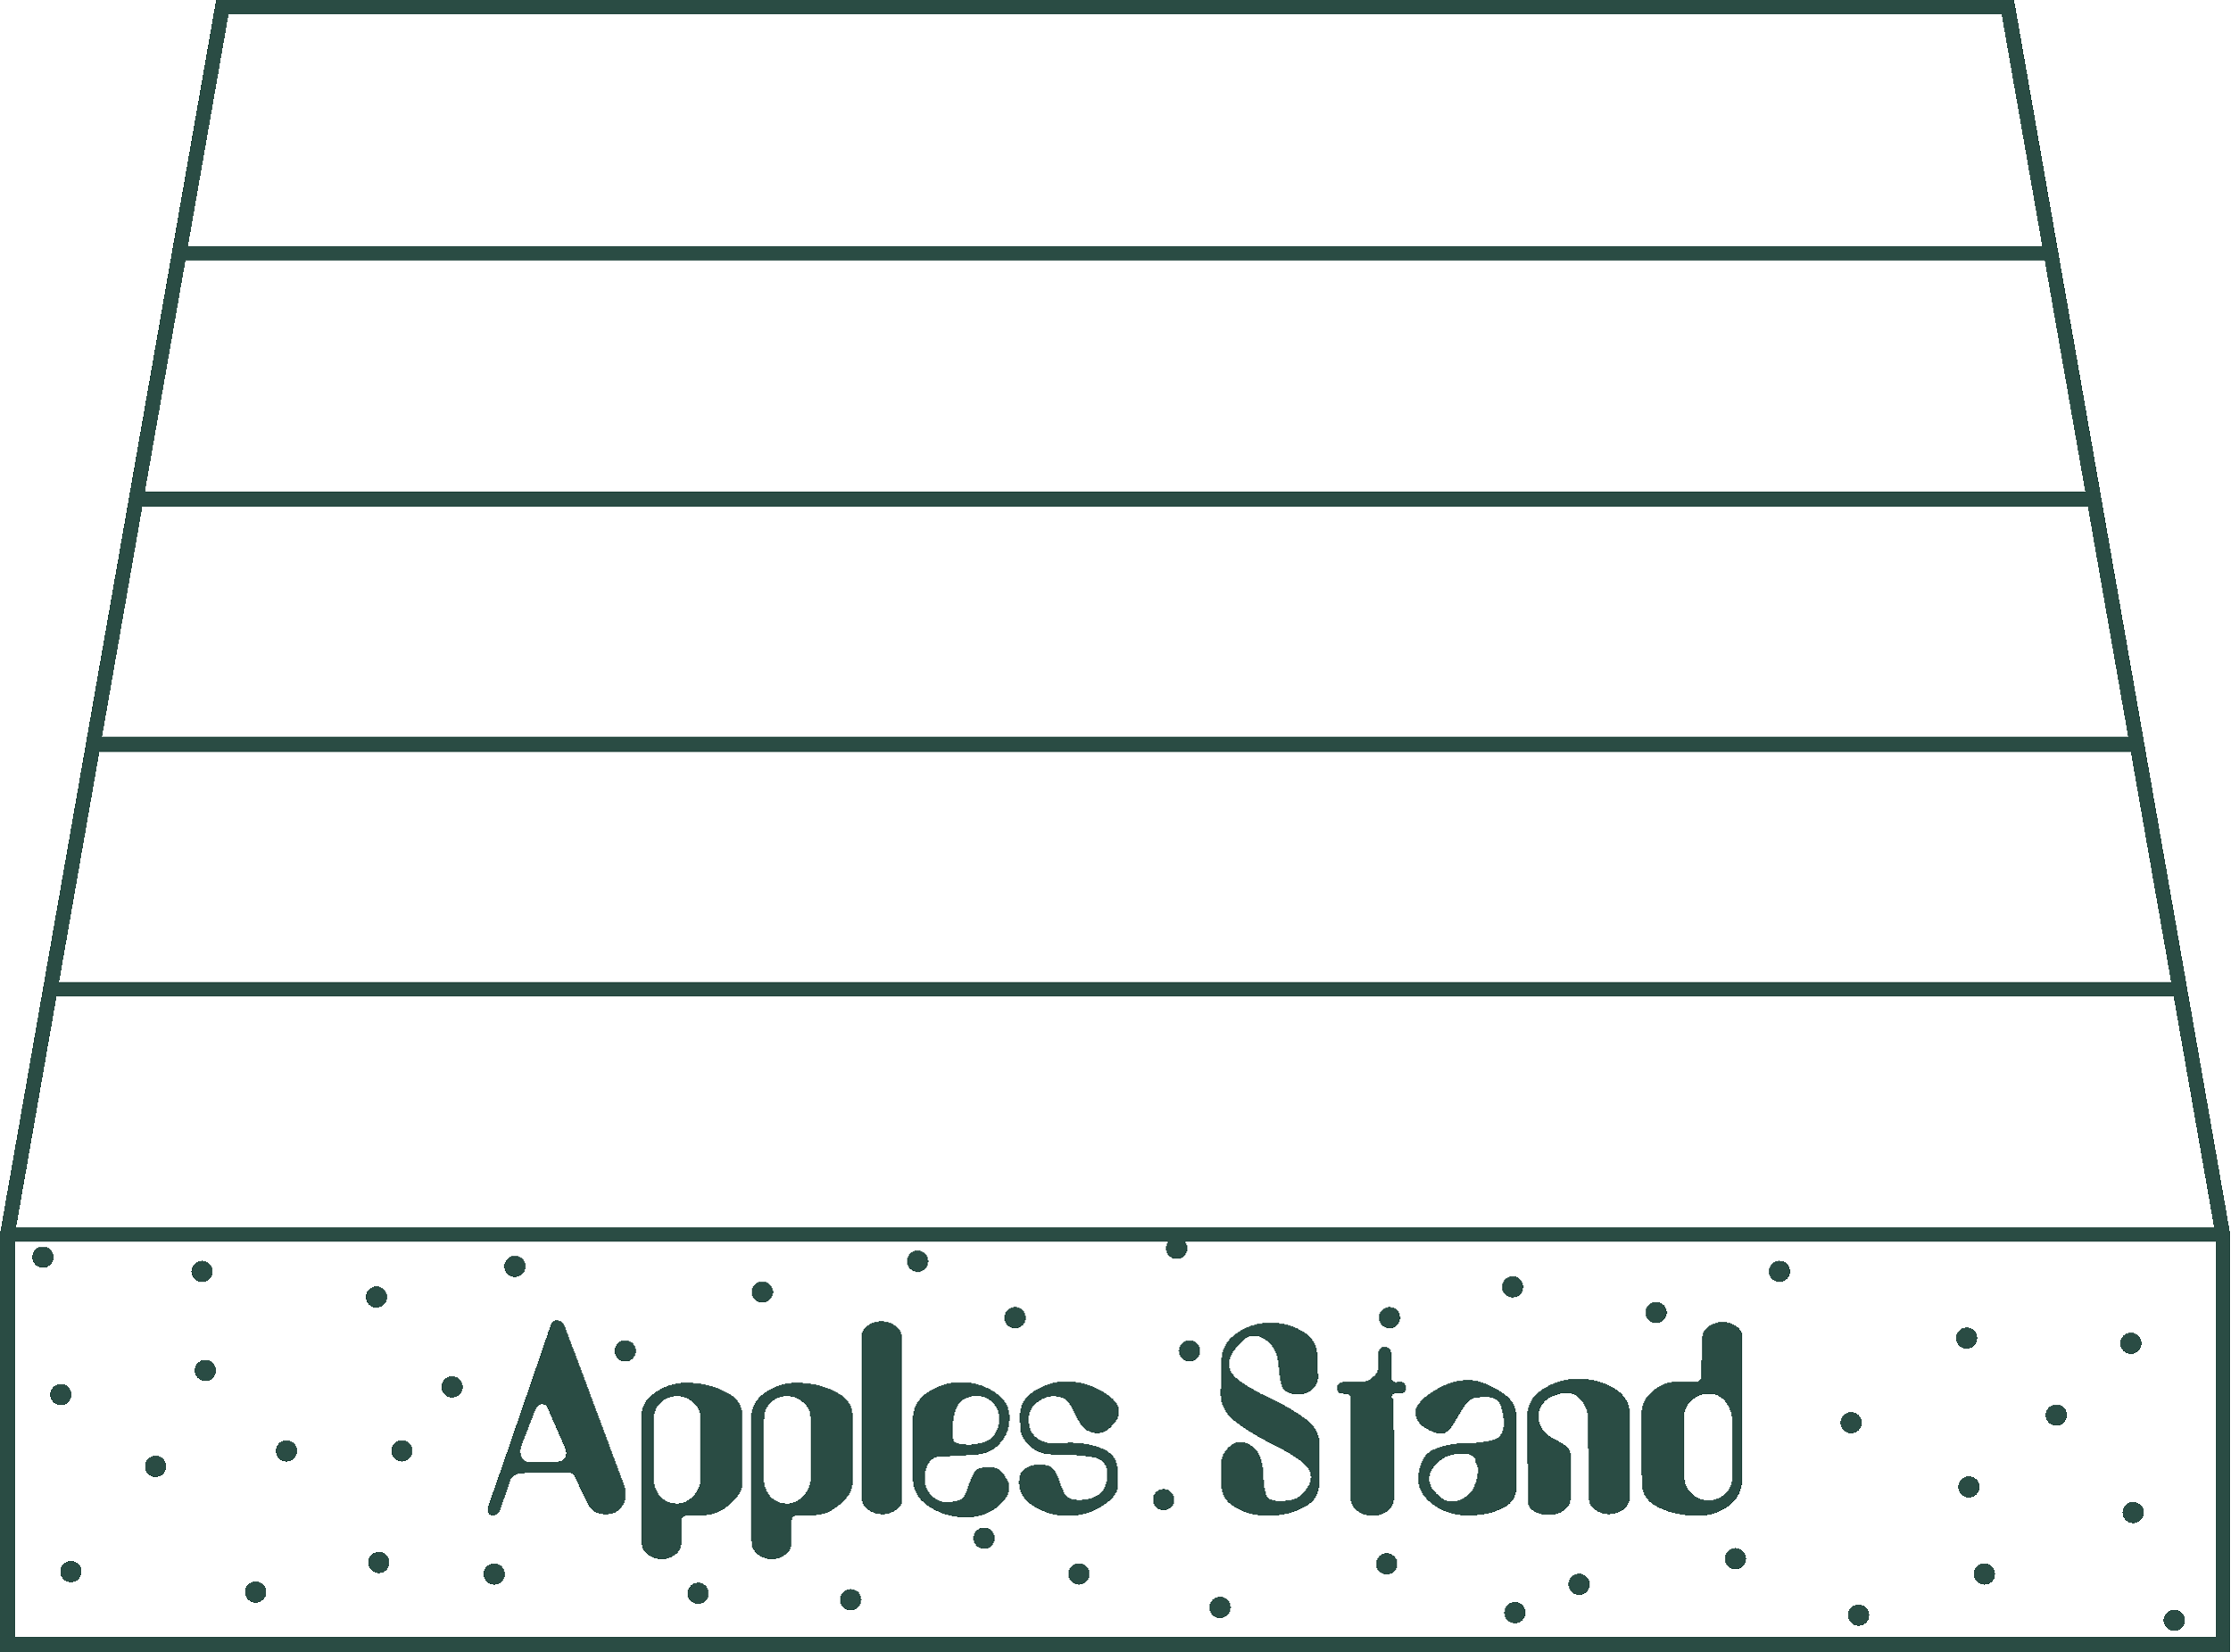
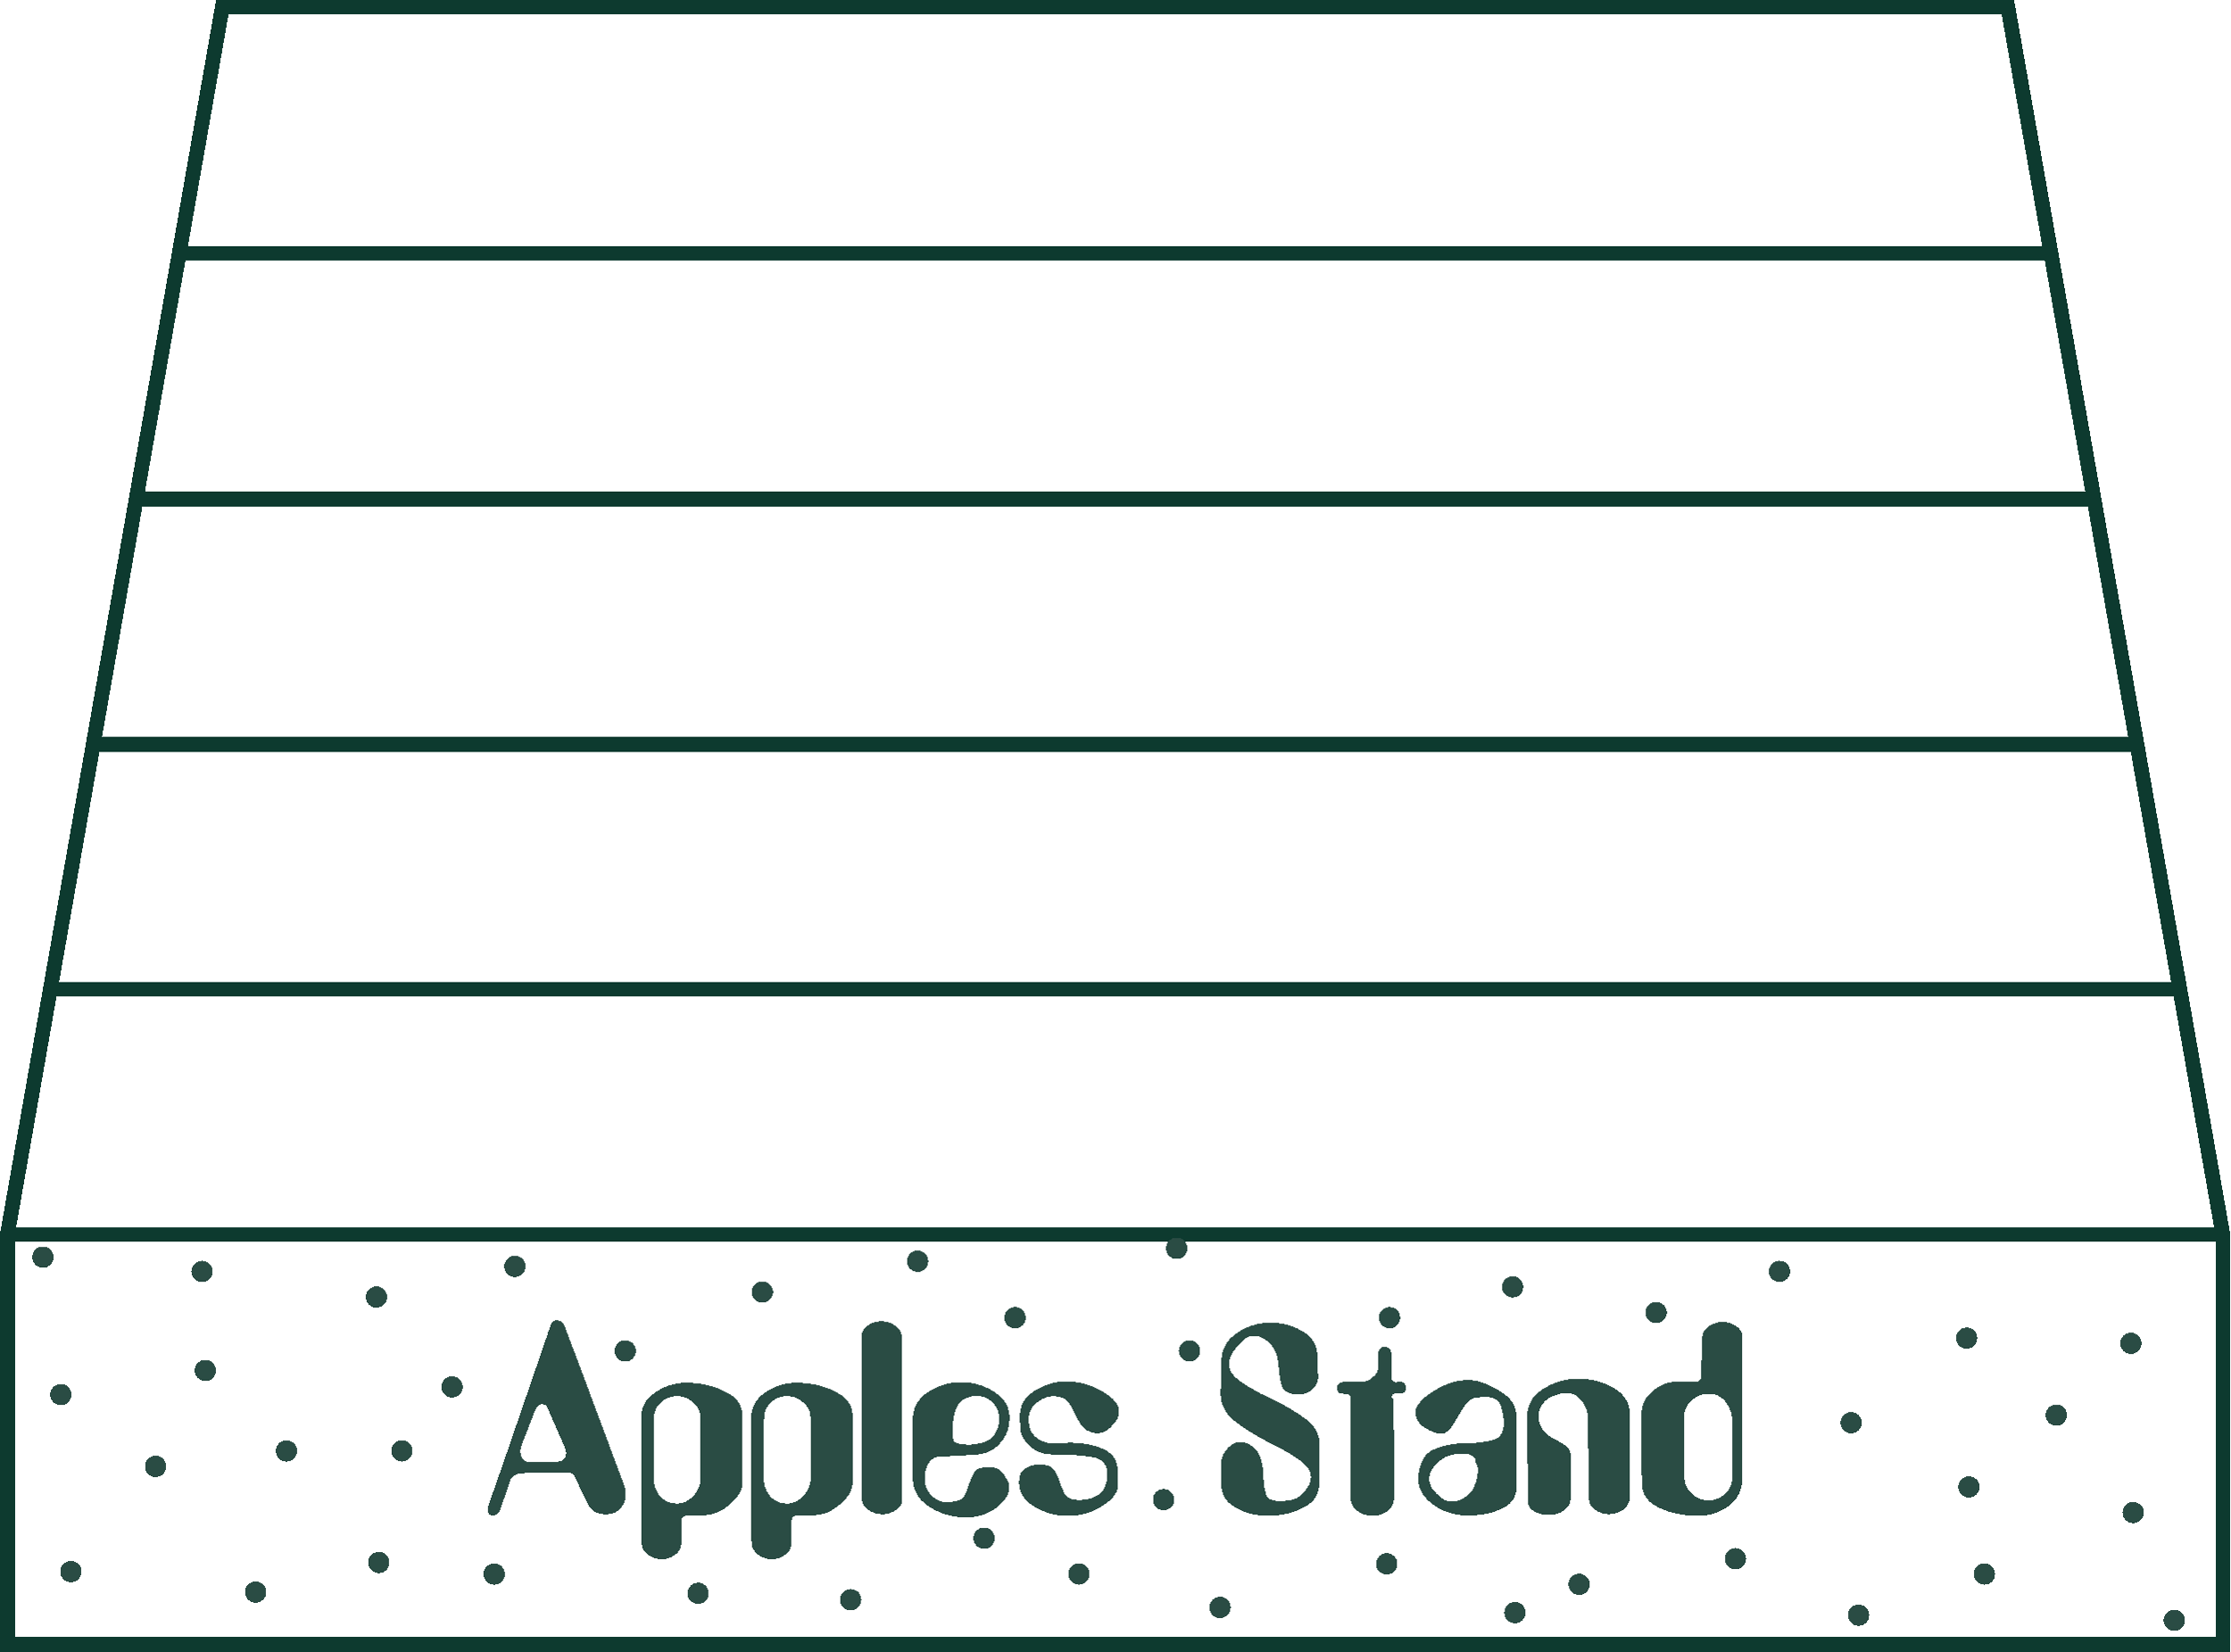
<svg xmlns="http://www.w3.org/2000/svg" width="621.02" height="460" shape-rendering="crispEdges" version="1.1" viewBox="0 0 164.31 121.71">
  <style />
-   <path d="m12.832 18.654h138.66zm-2.79 18.113h144.24zm-2.84 18.066h149.91zm-3.68 18.041h157.28zm12.851-72.334-15.83 90.415v30.21h163.23v-30.21c-5.276-30.138-10.553-60.277-15.83-90.415zm147.4 90.414h-163.23" fill="none" stroke="#2A4C44" stroke-width="1.085" />
+   <path d="m12.832 18.654h138.66zm-2.79 18.113h144.24zm-2.84 18.066h149.91zm-3.68 18.041h157.28zm12.851-72.334-15.83 90.415v30.21h163.23v-30.21c-5.276-30.138-10.553-60.277-15.83-90.415zm147.4 90.414h-163.23" fill="none" stroke="#0d3a2f" stroke-width="1.085" />
  <path d="m86.688 91.199a0.786 0.786 0 0 0-0.778 0.786 0.786 0.786 0 0 0 0.785 0.785 0.786 0.786 0 0 0 0.785-0.785 0.786 0.786 0 0 0-0.785-0.786 0.786 0.786 0 0 0-0.007 0zm-83.533 0.65a0.786 0.786 0 0 0-0.779 0.785 0.786 0.786 0 0 0 0.786 0.786 0.786 0.786 0 0 0 0.785-0.786 0.786 0.786 0 0 0-0.785-0.785 0.786 0.786 0 0 0-0.007 0zm64.445 0.3a0.786 0.786 0 0 0-0.778 0.785 0.786 0.786 0 0 0 0.785 0.785 0.786 0.786 0 0 0 0.785-0.785 0.786 0.786 0 0 0-0.785-0.785 0.786 0.786 0 0 0-0.007 0zm-29.671 0.38a0.786 0.786 0 0 0-0.778 0.785 0.786 0.786 0 0 0 0.785 0.785 0.786 0.786 0 0 0 0.785-0.785 0.786 0.786 0 0 0-0.785-0.785 0.786 0.786 0 0 0-0.007 0zm-23.056 0.37a0.786 0.786 0 0 0-0.778 0.785 0.786 0.786 0 0 0 0.785 0.785 0.786 0.786 0 0 0 0.785-0.785 0.786 0.786 0 0 0-0.785-0.785 0.786 0.786 0 0 0-0.007 0zm116.23 0a0.786 0.786 0 0 0-0.778 0.785 0.786 0.786 0 0 0 0.785 0.785 0.786 0.786 0 0 0 0.786-0.785 0.786 0.786 0 0 0-0.786-0.785 0.786 0.786 0 0 0-7e-3 0zm-19.659 1.14a0.786 0.786 0 0 0-0.779 0.785 0.786 0.786 0 0 0 0.786 0.785 0.786 0.786 0 0 0 0.785-0.785 0.786 0.786 0 0 0-0.785-0.785 0.786 0.786 0 0 0-7e-3 0zm-55.279 0.38a0.786 0.786 0 0 0-0.778 0.786 0.786 0.786 0 0 0 0.785 0.785 0.786 0.786 0 0 0 0.785-0.785 0.786 0.786 0 0 0-0.785-0.786 0.786 0.786 0 0 0-0.007 0zm-28.442 0.37a0.786 0.786 0 0 0-0.778 0.786 0.786 0.786 0 0 0 0.785 0.785 0.786 0.786 0 0 0 0.785-0.785 0.786 0.786 0 0 0-0.785-0.786 0.786 0.786 0 0 0-0.007 0zm94.3 1.14a0.786 0.786 0 0 0-0.778 0.785 0.786 0.786 0 0 0 0.785 0.786 0.786 0.786 0 0 0 0.785-0.786 0.786 0.786 0 0 0-0.785-0.785 0.786 0.786 0 0 0-7e-3 0zm-47.242 0.38a0.786 0.786 0 0 0-0.779 0.785 0.786 0.786 0 0 0 0.786 0.785 0.786 0.786 0 0 0 0.785-0.785 0.786 0.786 0 0 0-0.785-0.785 0.786 0.786 0 0 0-0.007 0zm27.592 0a0.786 0.786 0 0 0-0.778 0.785 0.786 0.786 0 0 0 0.785 0.785 0.786 0.786 0 0 0 0.786-0.785 0.786 0.786 0 0 0-0.786-0.785 0.786 0.786 0 0 0-7e-3 0zm-61.35 0.982c-0.188 0-0.323 0.082-0.406 0.247-0.082 0.165-0.147 0.347-0.194 0.547-0.012 0-0.018 0.006-0.018 0.018-0.012 0.035-0.023 0.071-0.035 0.106 0 0.024-0.006 0.047-0.018 0.07l-3.105 9.032-1.27 3.634v0.017l-0.035 0.071v0.23c0 0.082 0.012 0.158 0.035 0.229 0.035 0.059 0.094 0.106 0.177 0.142 0.024 0.024 0.047 0.035 0.07 0.035h0.106c0.118 0 0.224-0.041 0.318-0.124 0.106-0.082 0.176-0.188 0.211-0.317l0.741-2.188c0.024-0.059 0.059-0.117 0.106-0.176 0.059-0.059 0.123-0.106 0.194-0.142 0.024-0.024 0.047-0.041 0.071-0.053 0.024-0.012 0.047-0.023 0.07-0.035 0.035-0.012 0.071-0.023 0.106-0.035 0.035-0.012 0.071-0.018 0.106-0.018 0.047-0.012 0.094-0.018 0.141-0.018h0.229c0.024 0 0.041-6e-3 0.053-0.018l2.858-0.018h0.159c0.071-0.012 0.135-0.012 0.194 0 0.071 0 0.136 6e-3 0.194 0.018 0.024 0.012 0.041 0.024 0.053 0.036 0.024 0.012 0.047 0.023 0.071 0.035 0.059 0.035 0.1 0.082 0.124 0.141 0.035 0.059 0.064 0.123 0.088 0.194 0.012 0.024 0.018 0.047 0.018 0.071 0.012 0.012 0.018 0.029 0.018 0.053 0.012 0.012 0.018 0.024 0.018 0.036l0.018 0.018 0.829 1.694c0.129 0.259 0.306 0.453 0.529 0.582 0.235 0.118 0.494 0.176 0.776 0.176 0.106 0 0.212-6e-3 0.318-0.018 0.118-0.024 0.235-0.058 0.352-0.105 0.27-0.129 0.471-0.318 0.6-0.565 0.141-0.247 0.211-0.517 0.211-0.811 0-0.094-0.012-0.188-0.035-0.282-0.012-0.106-0.035-0.211-0.07-0.317l-3.369-9.032-0.846-2.223c0-0.012-0.006-0.023-0.018-0.035v-0.036c-0.071-0.212-0.152-0.405-0.246-0.582-0.094-0.188-0.259-0.282-0.494-0.282zm23.849 0.07c-0.365 0.012-0.694 0.13-0.988 0.353-0.282 0.223-0.423 0.511-0.423 0.864l0.018 9.032 0.018 2.734v0.018c0 0.365 0.153 0.659 0.458 0.882 0.306 0.212 0.641 0.323 1.006 0.335h0.141c0.341-0.024 0.653-0.135 0.935-0.335 0.294-0.2 0.441-0.477 0.441-0.829v-9.031l-0.018-2.769c0-0.376-0.158-0.676-0.476-0.9-0.306-0.235-0.641-0.353-1.006-0.353h-0.07zm62.041 0.05c-0.365 0-0.706 0.112-1.023 0.335-0.306 0.223-0.464 0.518-0.476 0.882l-0.071 2.611v0.053c0 0.082-6e-3 0.159-0.018 0.229 0 0.059-0.03 0.117-0.088 0.176l-0.018 0.018c-0.012 0.012-0.023 0.018-0.035 0.018-0.012 0.024-0.029 0.042-0.053 0.053s-0.047 0.012-0.071 0l-1.129 0.018c-0.223 0-0.429 6e-3 -0.618 0.018-0.176 0.012-0.353 0.047-0.529 0.105-0.094 0.024-0.188 0.059-0.282 0.106-0.094 0.047-0.194 0.1-0.3 0.159-0.376 0.223-0.676 0.494-0.899 0.812-0.223 0.306-0.341 0.676-0.353 1.111v5.3e-4l0.018 5.098c0 0.741 0.3 1.3 0.9 1.676 0.612 0.365 1.288 0.6 2.028 0.706 0.188 0.035 0.37 0.059 0.547 0.07 0.188 0.024 0.37 0.035 0.547 0.035 0.858 0.024 1.635-0.211 2.329-0.705 0.706-0.506 1.058-1.193 1.058-2.063v-10.39c0-0.341-0.141-0.611-0.423-0.811-0.282-0.2-0.594-0.306-0.935-0.318h-0.053zm-33.325 0.054c-0.894 0-1.711 0.253-2.452 0.759-0.741 0.494-1.123 1.182-1.147 2.064l-0.053 2.363c-0.012 0.811 0.329 1.494 1.023 2.046 0.694 0.541 1.458 1.029 2.293 1.464 0.235 0.118 0.459 0.235 0.67 0.353 0.223 0.106 0.441 0.217 0.653 0.335 0.564 0.306 1.041 0.618 1.429 0.935 0.388 0.318 0.582 0.676 0.582 1.076 0 0.165-0.041 0.341-0.124 0.529-0.082 0.176-0.218 0.364-0.406 0.564l5.29e-4 0.018c-0.259 0.294-0.553 0.476-0.882 0.547-0.329 0.071-0.7 0.094-1.112 0.071-0.435-0.024-0.7-0.194-0.794-0.512-0.094-0.329-0.153-0.712-0.176-1.147v-0.141c0-0.082-0.006-0.165-0.018-0.247 0-0.082-0.006-0.165-0.018-0.247-0.035-0.4-0.136-0.776-0.3-1.129-0.153-0.365-0.47-0.647-0.952-0.847-0.059-0.024-0.123-0.041-0.194-0.053-0.059-0.012-0.118-0.018-0.177-0.018-0.365 0-0.699 0.164-1.005 0.494-0.294 0.329-0.447 0.694-0.459 1.094v1.464c0 0.764 0.324 1.341 0.971 1.729 0.659 0.388 1.376 0.606 2.152 0.653 0.071 0.012 0.135 0.018 0.194 0.018h0.177c0.094 0 0.188-6e-3 0.282-0.018 0.106 0 0.2-6e-3 0.282-0.018 0.047 0 0.094-6e-3 0.141-0.018 0.047 0 0.094-6e-3 0.141-0.018 0.717-0.094 1.376-0.323 1.976-0.688 0.612-0.365 0.917-0.917 0.917-1.658l0.018-2.875c0-0.753-0.347-1.376-1.041-1.87-0.694-0.506-1.464-0.964-2.311-1.376-0.141-0.071-0.282-0.141-0.423-0.212-0.141-0.071-0.283-0.141-0.424-0.212-0.035-0.012-0.076-0.023-0.124-0.035l-0.105-0.071c-0.612-0.318-1.141-0.647-1.588-0.988-0.435-0.341-0.653-0.729-0.653-1.164 0-0.247 0.088-0.517 0.265-0.811 0.188-0.306 0.482-0.635 0.882-0.988 0.106-0.094 0.218-0.159 0.335-0.194 0.118-0.047 0.241-0.064 0.371-0.053 0.035 0 0.07 0.006 0.105 0.018h0.106c0.294 0.047 0.57 0.188 0.829 0.423 0.27 0.235 0.471 0.535 0.6 0.9 0.059 0.165 0.1 0.341 0.124 0.529 0.024 0.176 0.041 0.359 0.053 0.547v0.088c0.012 0.024 0.018 0.047 0.018 0.07 0.035 0.447 0.118 0.847 0.247 1.199 0.141 0.341 0.518 0.523 1.129 0.547 0.388 0.012 0.735-0.105 1.041-0.352 0.318-0.259 0.47-0.588 0.458-0.988l-0.053-1.535c-0.024-0.753-0.359-1.329-1.006-1.729-0.635-0.4-1.335-0.623-2.099-0.67-0.059-0.012-0.123-0.018-0.194-0.018zm51.305 0.353a0.786 0.786 0 0 0-0.778 0.785 0.786 0.786 0 0 0 0.785 0.785 0.786 0.786 0 0 0 0.785-0.785 0.786 0.786 0 0 0-0.785-0.785 0.786 0.786 0 0 0-7e-3 0zm12.1 0.38a0.786 0.786 0 0 0-0.779 0.785 0.786 0.786 0 0 0 0.786 0.785 0.786 0.786 0 0 0 0.785-0.785 0.786 0.786 0 0 0-0.785-0.785 0.786 0.786 0 0 0-7e-3 0zm-110.94 0.56a0.786 0.786 0 0 0-0.779 0.785 0.786 0.786 0 0 0 0.786 0.785 0.786 0.786 0 0 0 0.785-0.785 0.786 0.786 0 0 0-0.785-0.785 0.786 0.786 0 0 0-0.007 0zm41.577 0a0.786 0.786 0 0 0-0.778 0.785 0.786 0.786 0 0 0 0.785 0.785 0.786 0.786 0 0 0 0.786-0.785 0.786 0.786 0 0 0-0.786-0.785 0.786 0.786 0 0 0-0.007 0zm14.388 0.476c-0.129 0-0.241 0.053-0.335 0.159-0.082 0.094-0.124 0.2-0.124 0.317v0.952c0 0.176-0.035 0.33-0.106 0.459-0.071 0.129-0.17 0.247-0.3 0.352-0.012 0.012-0.03 0.03-0.053 0.053-0.012 0.012-0.029 0.023-0.053 0.035-0.106 0.082-0.218 0.147-0.335 0.194-0.106 0.035-0.229 0.047-0.37 0.035l-1.446 0.053c-0.106 0-0.194 0.041-0.265 0.124-0.071 0.082-0.112 0.17-0.124 0.265l0.018 0.018c0 0.118 0.029 0.223 0.088 0.317 0.071 0.094 0.165 0.135 0.283 0.124l0.3 0.018c0.059 1e-5 0.106 6e-3 0.141 0.018 0.047 0.012 0.088 0.041 0.124 0.088 0.035 0.035 0.053 0.076 0.053 0.124 0.012 0.047 0.018 0.094 0.018 0.141v0.035l-0.035 7.179c0 0.435 0.176 0.782 0.529 1.041 0.365 0.259 0.764 0.376 1.199 0.352 0.388-0.012 0.729-0.135 1.023-0.371 0.306-0.247 0.459-0.57 0.459-0.97l-0.018-7.109c0-0.035-6e-3 -0.065-0.018-0.088-0.012-0.035-0.029-0.071-0.053-0.106-0.012-0.024-0.03-0.047-0.053-0.07-0.012-0.035-0.018-0.065-0.018-0.088 0-0.012 6e-3 -0.023 0.018-0.035v-0.018c0.024-0.059 0.059-0.1 0.106-0.124 0.047-0.024 0.1-0.042 0.159-0.053l0.423 0.018c0.106 0 0.188-0.041 0.247-0.124 0.059-0.094 0.088-0.194 0.088-0.3 0-0.106-0.035-0.2-0.106-0.282-0.071-0.082-0.159-0.129-0.265-0.141l-0.37 0.018c-0.059 0-0.112-0.012-0.159-0.035-0.047-0.035-0.082-0.076-0.105-0.123-0.035-0.059-0.059-0.112-0.071-0.159v-1.782c0-0.141-0.047-0.258-0.141-0.352-0.094-0.106-0.212-0.159-0.353-0.159zm-86.897 0.963a0.786 0.786 0 0 0-0.778 0.785 0.786 0.786 0 0 0 0.785 0.785 0.786 0.786 0 0 0 0.785-0.785 0.786 0.786 0 0 0-0.785-0.785 0.786 0.786 0 0 0-0.007 0zm18.176 1.21a0.786 0.786 0 0 0-0.778 0.785 0.786 0.786 0 0 0 0.785 0.785 0.786 0.786 0 0 0 0.785-0.785 0.786 0.786 0 0 0-0.785-0.785 0.786 0.786 0 0 0-0.007 0zm82.745 0.187c-0.882 0.047-1.693 0.317-2.434 0.811-0.729 0.482-1.094 1.164-1.094 2.046l0.071 6.121v0.018c0 0.329 0.135 0.576 0.406 0.741 0.282 0.165 0.594 0.264 0.935 0.3h0.282c0.024-0.012 0.042-0.018 0.053-0.018h0.053c0.376-0.024 0.706-0.147 0.988-0.37 0.282-0.223 0.423-0.523 0.423-0.9v-3.087c0-0.294-0.106-0.523-0.317-0.688-0.212-0.165-0.447-0.311-0.706-0.441-0.106-0.047-0.211-0.1-0.317-0.159-0.106-0.059-0.2-0.118-0.282-0.177-0.212-0.165-0.394-0.376-0.547-0.635-0.141-0.259-0.212-0.535-0.212-0.829 0.012-0.353 0.153-0.688 0.423-1.006s0.741-0.541 1.411-0.67h0.053c0.024-0.012 0.047-0.018 0.071-0.018h0.106c0.447 0 0.823 0.194 1.129 0.582 0.306 0.388 0.459 0.811 0.459 1.27l0.07 5.874c0 0.365 0.153 0.659 0.459 0.882 0.317 0.223 0.664 0.335 1.041 0.335h0.053c0.012 0 0.029-6e-3 0.053-0.018h0.088c0.376-0.035 0.694-0.176 0.952-0.423 0.259-0.247 0.388-0.559 0.388-0.935v-5.909c0-0.847-0.353-1.488-1.058-1.923-0.694-0.447-1.464-0.699-2.311-0.758-0.071-0.012-0.147-0.018-0.229-0.018h-0.335zm-8.044 0.09c-0.047 0-0.094 6e-3 -0.141 0.018-0.564 0.047-1.111 0.206-1.64 0.476-0.529 0.259-0.964 0.541-1.305 0.846-0.176 0.165-0.317 0.324-0.423 0.476-0.106 0.153-0.165 0.294-0.177 0.423v0.141c0 0.4 0.147 0.723 0.441 0.97 0.306 0.247 0.659 0.43 1.058 0.547l-5.3e-4 0.018c0.059 0.012 0.112 0.023 0.159 0.035 0.047 0.012 0.094 0.018 0.141 0.018 0.294 0 0.541-0.129 0.741-0.388 0.2-0.259 0.388-0.553 0.565-0.882 0.012-0.012 0.018-0.023 0.018-0.035 0.012-0.012 0.024-0.023 0.035-0.035 0.165-0.294 0.335-0.57 0.512-0.829 0.188-0.259 0.417-0.418 0.688-0.476 0.129-0.024 0.253-0.041 0.371-0.053 0.118-0.024 0.235-0.036 0.353-0.036 0.282 0 0.535 0.059 0.758 0.177 0.235 0.118 0.394 0.329 0.476 0.635 0.059 0.223 0.1 0.429 0.124 0.618 0.035 0.176 0.053 0.341 0.053 0.494 0 0.694-0.258 1.111-0.776 1.252-0.506 0.141-1.094 0.223-1.764 0.247h-0.194c-0.082 0-0.165 6e-3 -0.247 0.018h-0.229c-0.706 0.035-1.364 0.188-1.976 0.459-0.612 0.259-0.982 0.882-1.111 1.87-0.012 0.047-0.018 0.094-0.018 0.141v0.124c0 0.729 0.365 1.364 1.094 1.905 0.729 0.529 1.57 0.8 2.522 0.812 0.118 0 0.241-6e-3 0.371-0.018 0.129 0 0.259-6e-3 0.388-0.018 0.717-0.059 1.376-0.247 1.976-0.565 0.6-0.329 0.9-0.847 0.9-1.552v-5.027c0-0.729-0.277-1.299-0.829-1.711-0.541-0.412-1.153-0.729-1.835-0.952-0.153-0.059-0.305-0.094-0.458-0.106-0.141-0.024-0.294-0.035-0.459-0.035zm-29.67 0.106c-0.8 0.059-1.535 0.312-2.205 0.759-0.659 0.435-0.988 1.052-0.988 1.852l0.035 0.759v0.141c0 0.035 0.006 0.076 0.018 0.123 0.094 0.435 0.352 0.835 0.776 1.199 0.435 0.365 0.917 0.541 1.446 0.529v0.018h0.088c1.223 0 2.211 0.064 2.964 0.194 0.753 0.118 1.129 0.547 1.129 1.288v0.124c0 0.035-0.006 0.076-0.018 0.124-0.071 0.611-0.3 1.035-0.688 1.27-0.376 0.235-0.806 0.352-1.288 0.352h-0.247c-0.071-0.012-0.147-0.023-0.229-0.035-0.306-0.035-0.529-0.17-0.67-0.406-0.129-0.235-0.241-0.494-0.335-0.776 0-0.012-0.006-0.023-0.018-0.035 0-0.024-0.006-0.047-0.018-0.071-0.082-0.259-0.188-0.5-0.318-0.723-0.118-0.235-0.311-0.4-0.582-0.494-0.082-0.024-0.176-0.041-0.282-0.053-0.094-0.024-0.189-0.036-0.283-0.036h-0.105c-0.035 0-0.065 6e-3 -0.088 0.018-0.306 0.024-0.594 0.118-0.865 0.282-0.259 0.153-0.406 0.377-0.441 0.671-0.012 0.059-0.018 0.117-0.018 0.176-0.012 0.059-0.018 0.117-0.018 0.176 0 0.694 0.317 1.258 0.952 1.694 0.647 0.423 1.352 0.676 2.117 0.759 0.165 0.012 0.318 0.018 0.459 0.018 0.153 0.012 0.305 0.012 0.458 0 0.141-0.012 0.282-0.029 0.423-0.053 0.141-0.024 0.283-0.053 0.424-0.088 0.623-0.176 1.194-0.465 1.711-0.865 0.517-0.412 0.77-0.858 0.758-1.341l-0.018-0.864c-0.012-0.835-0.376-1.405-1.093-1.711-0.717-0.306-1.535-0.459-2.452-0.459-0.176 0-0.353 6e-3 -0.529 0.018-0.176 0-0.353 0.012-0.529 0.036-0.094 0.012-0.223 0.012-0.388 0-0.165-0.024-0.335-0.071-0.512-0.142-0.282-0.094-0.541-0.282-0.776-0.564-0.223-0.282-0.317-0.712-0.282-1.288 0.024-0.365 0.212-0.694 0.564-0.988 0.365-0.306 0.759-0.47 1.182-0.494h0.229c0.047 0 0.094 6e-3 0.141 0.018 0.388 0.059 0.665 0.212 0.829 0.459 0.176 0.247 0.329 0.517 0.458 0.811 0.012 0.012 0.018 0.023 0.018 0.035 0.012 0.012 0.018 0.023 0.018 0.035 0.129 0.294 0.288 0.571 0.476 0.829 0.188 0.259 0.494 0.429 0.917 0.512 0.024 0 0.041 6e-3 0.053 0.018h0.194c0.282 0 0.535-0.088 0.759-0.265 0.223-0.188 0.423-0.412 0.599-0.67 0.082-0.106 0.135-0.212 0.159-0.318 0.035-0.106 0.053-0.211 0.053-0.317-0.012-0.447-0.276-0.852-0.794-1.217-0.506-0.376-1.07-0.653-1.694-0.829-0.188-0.059-0.382-0.1-0.582-0.124-0.188-0.035-0.371-0.059-0.547-0.07h-0.265zm-7.673 0.053c-0.858 0.035-1.64 0.294-2.346 0.776-0.694 0.47-1.047 1.129-1.059 1.976v4.269c0 0.87 0.359 1.558 1.076 2.064 0.717 0.494 1.511 0.782 2.381 0.865h0.211c0.082 0.012 0.159 0.018 0.229 0.018 0.141 0 0.282-6e-3 0.423-0.018 0.141-0.012 0.276-0.03 0.406-0.053 0.059-0.012 0.118-0.029 0.177-0.053 0.071-0.012 0.135-0.03 0.194-0.053 0.506-0.153 0.965-0.423 1.376-0.811 0.423-0.388 0.635-0.799 0.635-1.235 0-0.106-0.017-0.212-0.053-0.318-0.035-0.106-0.082-0.206-0.141-0.3-0.047-0.071-0.088-0.135-0.124-0.194s-0.071-0.112-0.106-0.159c-0.118-0.165-0.253-0.288-0.406-0.371-0.141-0.094-0.364-0.135-0.67-0.124h-0.458v0.018c-0.306 0.035-0.529 0.176-0.67 0.423-0.129 0.247-0.241 0.512-0.335 0.794-0.082 0.294-0.188 0.564-0.317 0.811-0.129 0.247-0.347 0.394-0.653 0.441-0.118 0.012-0.235 0.029-0.353 0.053-0.118 0.012-0.23 0.018-0.335 0.018-0.141 0-0.282-0.017-0.423-0.053-0.141-0.035-0.282-0.106-0.423-0.212-0.071-0.047-0.141-0.106-0.212-0.176-0.071-0.071-0.141-0.147-0.211-0.229-0.118-0.141-0.206-0.312-0.265-0.512-0.047-0.2-0.071-0.405-0.071-0.617 0-0.376 0.088-0.717 0.265-1.023 0.176-0.317 0.429-0.488 0.759-0.512l2.752-0.159c0.706-0.047 1.288-0.317 1.746-0.811 0.47-0.506 0.712-1.111 0.723-1.817 0.024-0.811-0.306-1.447-0.988-1.905-0.67-0.47-1.417-0.735-2.24-0.794-0.059-0.012-0.117-0.018-0.176-0.018h-0.247zm-20.198 0.045c-0.811 0.024-1.552 0.271-2.223 0.741-0.67 0.459-1.006 1.082-1.006 1.87l0.018 9.014 0.018 0.106c0 0.376 0.147 0.676 0.441 0.899 0.294 0.235 0.623 0.359 0.988 0.371h0.053c0.365 0 0.694-0.111 0.988-0.335 0.306-0.212 0.459-0.5 0.459-0.865v-1.499c0-0.071 0.006-0.136 0.018-0.194s0.035-0.117 0.07-0.176c0.047-0.059 0.106-0.1 0.177-0.124 0.071-0.024 0.147-0.035 0.229-0.035h0.846c0.365 0 0.688-0.035 0.97-0.106 0.282-0.071 0.559-0.194 0.829-0.371 0.047-0.035 0.094-0.071 0.141-0.106 0.059-0.035 0.117-0.076 0.176-0.124 0.047-0.035 0.088-0.071 0.124-0.106 0.035-0.035 0.071-0.07 0.106-0.105 0.259-0.223 0.458-0.459 0.599-0.706 0.153-0.247 0.229-0.559 0.229-0.935v-4.674c0-0.741-0.306-1.3-0.917-1.676-0.612-0.376-1.288-0.629-2.028-0.759-0.188-0.035-0.376-0.059-0.564-0.07-0.188-0.024-0.371-0.036-0.547-0.036h-0.105zm8.114 0c-0.811 0.024-1.552 0.271-2.223 0.741-0.67 0.459-1.006 1.082-1.006 1.87l0.018 9.014 0.018 0.106c0 0.376 0.147 0.676 0.441 0.899 0.294 0.235 0.624 0.359 0.988 0.371h0.053c0.365 0 0.694-0.111 0.988-0.335 0.306-0.212 0.458-0.5 0.458-0.865v-1.499c0-0.071 0.006-0.136 0.018-0.194 0.012-0.059 0.036-0.117 0.071-0.176 0.047-0.059 0.106-0.1 0.176-0.124 0.071-0.024 0.147-0.035 0.229-0.035h0.846c0.365 0 0.688-0.035 0.971-0.106 0.282-0.071 0.558-0.194 0.829-0.371 0.047-0.035 0.094-0.071 0.141-0.106 0.059-0.035 0.117-0.076 0.176-0.124 0.047-0.035 0.088-0.071 0.124-0.106 0.035-0.035 0.071-0.07 0.106-0.105 0.259-0.223 0.459-0.459 0.6-0.706 0.153-0.247 0.229-0.559 0.229-0.935h5.3e-4v-4.674c0-0.741-0.306-1.3-0.917-1.676-0.612-0.376-1.288-0.629-2.029-0.759-0.188-0.035-0.376-0.059-0.564-0.07-0.188-0.024-0.37-0.036-0.547-0.036h-0.106zm-54.096 0.089a0.786 0.786 0 0 0-0.778 0.785 0.786 0.786 0 0 0 0.785 0.785 0.786 0.786 0 0 0 0.785-0.785 0.786 0.786 0 0 0-0.785-0.785 0.786 0.786 0 0 0-0.007 0zm121.41 0.724h0.159c0.506 0.047 0.893 0.277 1.164 0.688 0.282 0.4 0.424 0.847 0.424 1.341v4.163c0 0.47-0.176 0.864-0.529 1.182-0.341 0.318-0.747 0.476-1.218 0.476-0.482 0-0.899-0.171-1.252-0.512-0.353-0.341-0.529-0.758-0.529-1.252l-0.018-4.375c0-0.482 0.182-0.888 0.547-1.217 0.365-0.329 0.782-0.494 1.253-0.494zm-53.91 0.147c0.165 0 0.329 0.029 0.494 0.088 0.176 0.047 0.341 0.135 0.494 0.265 0.223 0.165 0.388 0.365 0.494 0.6s0.159 0.488 0.159 0.759c0 0.2-0.03 0.4-0.088 0.599-0.059 0.2-0.147 0.388-0.265 0.564-0.129 0.2-0.33 0.359-0.6 0.476-0.259 0.106-0.535 0.177-0.829 0.212-0.094 0.012-0.182 0.023-0.265 0.035h-0.247c-0.294 0-0.553-0.03-0.776-0.088-0.223-0.07-0.329-0.165-0.317-0.282v-0.035l-0.018-0.018v-0.053c-0.012-0.059-0.023-0.129-0.035-0.211v-0.318c0-0.141 0.006-0.288 0.018-0.441 0.012-0.165 0.029-0.329 0.053-0.494 0.059-0.318 0.153-0.612 0.282-0.882 0.141-0.282 0.335-0.476 0.582-0.582 0.153-0.059 0.3-0.106 0.441-0.141 0.141-0.035 0.282-0.053 0.423-0.053zm-22.017 0.026c0.4 0.017 0.76 0.164 1.079 0.442 0.376 0.306 0.565 0.688 0.565 1.147l0.018 4.41c0 0.506-0.176 0.953-0.529 1.341-0.353 0.388-0.776 0.582-1.27 0.582h-0.053c-0.012 0-0.024-6e-3 -0.036-0.018h-0.088c-0.47-0.059-0.841-0.276-1.112-0.653-0.259-0.376-0.388-0.806-0.388-1.288l0.035-4.357 5.29e-4 0.018c0-0.447 0.158-0.823 0.476-1.129 0.317-0.306 0.694-0.47 1.129-0.494 0.059-3e-3 0.116-3e-3 0.174-1e-3zm8.114 0c0.4 0.017 0.76 0.164 1.079 0.442 0.376 0.306 0.564 0.688 0.564 1.147l0.018 4.41c0 0.506-0.176 0.953-0.529 1.341-0.353 0.388-0.776 0.582-1.27 0.582h-0.053c-0.012 0-0.024-6e-3 -0.036-0.018h-0.088c-0.47-0.059-0.841-0.276-1.112-0.653-0.259-0.376-0.388-0.806-0.388-1.288l0.036-4.339c0-0.447 0.159-0.823 0.476-1.129 0.317-0.306 0.694-0.47 1.129-0.494 0.059-3e-3 0.117-3e-3 0.174-1e-3zm-18.131 0.589h0.036l0.018 0.018h0.035c0.129 0.024 0.218 0.082 0.265 0.176 0.059 0.094 0.112 0.2 0.159 0.318v0.035c0.012 0.012 0.018 0.023 0.018 0.035 0.012 0.024 0.018 0.047 0.018 0.071 0.012 0.024 0.023 0.041 0.035 0.053l1.111 2.541c0.024 0.059 0.041 0.123 0.053 0.194 0.012 0.059 0.018 0.117 0.018 0.176 0 0.047-0.006 0.1-0.018 0.159-0.012 0.047-0.03 0.1-0.053 0.159-0.047 0.082-0.117 0.153-0.211 0.211-0.094 0.047-0.194 0.077-0.3 0.088-0.024 0.012-0.047 0.018-0.07 0.018-0.012 0-0.03-6e-3 -0.053-0.018h-2.152c-0.106 0-0.194-0.035-0.265-0.106-0.059-0.082-0.112-0.165-0.159-0.247 0-0.012-0.006-0.018-0.018-0.018v-0.035c-0.024-0.059-0.041-0.117-0.053-0.176-0.012-0.059-0.018-0.118-0.018-0.177v-0.106c0.012-0.035 0.018-0.076 0.018-0.123 0.012-0.035 0.024-0.071 0.036-0.106 0.012-0.035 0.023-0.076 0.035-0.124l0.846-2.17v0.018c0.012-0.047 0.024-0.088 0.036-0.124 0.024-0.047 0.041-0.094 0.053-0.141 0.059-0.153 0.13-0.289 0.212-0.406 0.094-0.129 0.217-0.194 0.37-0.194zm111.57 0.023a0.786 0.786 0 0 0-0.785 0.786 0.786 0.786 0 0 0 0.785 0.785 0.786 0.786 0 0 0 0.786-0.785 0.786 0.786 0 0 0-0.786-0.786zm-15.127 0.56a0.786 0.786 0 0 0-0.778 0.785 0.786 0.786 0 0 0 0.785 0.786 0.786 0.786 0 0 0 0.785-0.786 0.786 0.786 0 0 0-0.785-0.785 0.786 0.786 0 0 0-7e-3 0zm-115.29 2.08a0.786 0.786 0 0 0-0.778 0.785 0.786 0.786 0 0 0 0.785 0.785 0.786 0.786 0 0 0 0.786-0.785 0.786 0.786 0 0 0-0.786-0.785 0.786 0.786 0 0 0-0.007 0zm8.505 0a0.786 0.786 0 0 0-0.778 0.785 0.786 0.786 0 0 0 0.785 0.785 0.786 0.786 0 0 0 0.785-0.785 0.786 0.786 0 0 0-0.785-0.785 0.786 0.786 0 0 0-0.007 0zm78.122 0.973c0.27 0 0.506 0.047 0.706 0.141 0.2 0.094 0.3 0.247 0.3 0.459v0.053c-0.012 0.012-0.018 0.023-0.018 0.035v0.018c0.059 0.012 0.1 0.065 0.124 0.159 0.035 0.094 0.053 0.218 0.053 0.371 0 0.106-6e-3 0.217-0.018 0.335-0.012 0.118-0.035 0.235-0.071 0.353-0.047 0.2-0.117 0.394-0.211 0.582-0.082 0.188-0.188 0.335-0.318 0.441v0.018c-0.141 0.129-0.294 0.241-0.458 0.335-0.165 0.094-0.329 0.165-0.494 0.212-0.059 0.012-0.117 0.023-0.176 0.035h-0.159c-0.118 0-0.23-0.012-0.335-0.035-0.106-0.035-0.211-0.088-0.317-0.159-0.365-0.259-0.629-0.512-0.794-0.759-0.153-0.259-0.229-0.5-0.229-0.723 0-0.306 0.1-0.588 0.3-0.846 0.212-0.27 0.453-0.494 0.723-0.67 0.129-0.082 0.276-0.147 0.441-0.194 0.165-0.059 0.335-0.1 0.512-0.124 0.082-0.012 0.159-0.018 0.229-0.018 0.071-0.012 0.141-0.018 0.211-0.018zm-96.265 0.167a0.786 0.786 0 0 0-0.778 0.785 0.786 0.786 0 0 0 0.785 0.785 0.786 0.786 0 0 0 0.786-0.785 0.786 0.786 0 0 0-0.786-0.785 0.786 0.786 0 0 0-0.007 0zm133.61 1.51a0.786 0.786 0 0 0-0.778 0.785 0.786 0.786 0 0 0 0.785 0.785 0.786 0.786 0 0 0 0.785-0.785 0.786 0.786 0 0 0-0.785-0.785 0.786 0.786 0 0 0-7e-3 0zm-59.341 0.94a0.786 0.786 0 0 0-0.778 0.785 0.786 0.786 0 0 0 0.785 0.785 0.786 0.786 0 0 0 0.785-0.785 0.786 0.786 0 0 0-0.785-0.785 0.786 0.786 0 0 0-0.007 0zm71.441 0.95a0.786 0.786 0 0 0-0.778 0.786 0.786 0.786 0 0 0 0.785 0.785 0.786 0.786 0 0 0 0.785-0.785 0.786 0.786 0 0 0-0.785-0.786 0.786 0.786 0 0 0-7e-3 0zm-84.67 1.89a0.786 0.786 0 0 0-0.778 0.785 0.786 0.786 0 0 0 0.785 0.785 0.786 0.786 0 0 0 0.785-0.785 0.786 0.786 0 0 0-0.785-0.785 0.786 0.786 0 0 0-0.007 0zm55.37 1.51a0.786 0.786 0 0 0-0.778 0.785 0.786 0.786 0 0 0 0.785 0.785 0.786 0.786 0 0 0 0.786-0.785 0.786 0.786 0 0 0-0.786-0.785 0.786 0.786 0 0 0-7e-3 0zm-99.964 0.28a0.786 0.786 0 0 0-0.785 0.786 0.786 0.786 0 0 0 0.785 0.785 0.786 0.786 0 0 0 0.785-0.785 0.786 0.786 0 0 0-0.785-0.786zm74.265 0.1a0.786 0.786 0 0 0-0.778 0.785 0.786 0.786 0 0 0 0.785 0.785 0.786 0.786 0 0 0 0.785-0.785 0.786 0.786 0 0 0-0.785-0.785 0.786 0.786 0 0 0-7e-3 0zm-96.951 0.57a0.786 0.786 0 0 0-0.779 0.785 0.786 0.786 0 0 0 0.786 0.785 0.786 0.786 0 0 0 0.785-0.785 0.786 0.786 0 0 0-0.785-0.785 0.786 0.786 0 0 0-0.007 0zm31.183 0.18a0.786 0.786 0 0 0-0.778 0.785 0.786 0.786 0 0 0 0.785 0.786 0.786 0.786 0 0 0 0.786-0.786 0.786 0.786 0 0 0-0.786-0.785 0.786 0.786 0 0 0-0.007 0zm43.089 0a0.786 0.786 0 0 0-0.778 0.785 0.786 0.786 0 0 0 0.785 0.786 0.786 0.786 0 0 0 0.785-0.786 0.786 0.786 0 0 0-0.785-0.785 0.786 0.786 0 0 0-0.007 0zm66.718 0a0.786 0.786 0 0 0-0.778 0.785 0.786 0.786 0 0 0 0.785 0.786 0.786 0.786 0 0 0 0.785-0.786 0.786 0.786 0 0 0-0.785-0.785 0.786 0.786 0 0 0-7e-3 0zm-29.865 0.76a0.786 0.786 0 0 0-0.779 0.785 0.786 0.786 0 0 0 0.786 0.785 0.786 0.786 0 0 0 0.785-0.785 0.786 0.786 0 0 0-0.785-0.785 0.786 0.786 0 0 0-7e-3 0zm-97.518 0.57a0.786 0.786 0 0 0-0.778 0.785 0.786 0.786 0 0 0 0.785 0.785 0.786 0.786 0 0 0 0.785-0.785 0.786 0.786 0 0 0-0.785-0.785 0.786 0.786 0 0 0-0.007 0zm32.601 0.09a0.786 0.786 0 0 0-0.778 0.785 0.786 0.786 0 0 0 0.785 0.786 0.786 0.786 0 0 0 0.785-0.786 0.786 0.786 0 0 0-0.785-0.785 0.786 0.786 0 0 0-0.007 0zm11.245 0.47a0.786 0.786 0 0 0-0.778 0.785 0.786 0.786 0 0 0 0.785 0.785 0.786 0.786 0 0 0 0.785-0.785 0.786 0.786 0 0 0-0.785-0.785 0.786 0.786 0 0 0-0.007 0zm27.214 0.57a0.786 0.786 0 0 0-0.778 0.785 0.786 0.786 0 0 0 0.785 0.785 0.786 0.786 0 0 0 0.785-0.785 0.786 0.786 0 0 0-0.785-0.785 0.786 0.786 0 0 0-0.007 0zm21.733 0.38a0.786 0.786 0 0 0-0.778 0.785 0.786 0.786 0 0 0 0.785 0.785 0.786 0.786 0 0 0 0.785-0.785 0.786 0.786 0 0 0-0.785-0.785 0.786 0.786 0 0 0-7e-3 0zm25.32 0.19a0.786 0.786 0 0 0-0.779 0.785 0.786 0.786 0 0 0 0.786 0.785 0.786 0.786 0 0 0 0.785-0.785 0.786 0.786 0 0 0-0.785-0.785 0.786 0.786 0 0 0-7e-3 0zm23.25 0.38a0.786 0.786 0 0 0-0.778 0.785 0.786 0.786 0 0 0 0.785 0.785 0.786 0.786 0 0 0 0.785-0.785 0.786 0.786 0 0 0-0.785-0.785 0.786 0.786 0 0 0-7e-3 0z" fill="#2A4C44" />
</svg>
